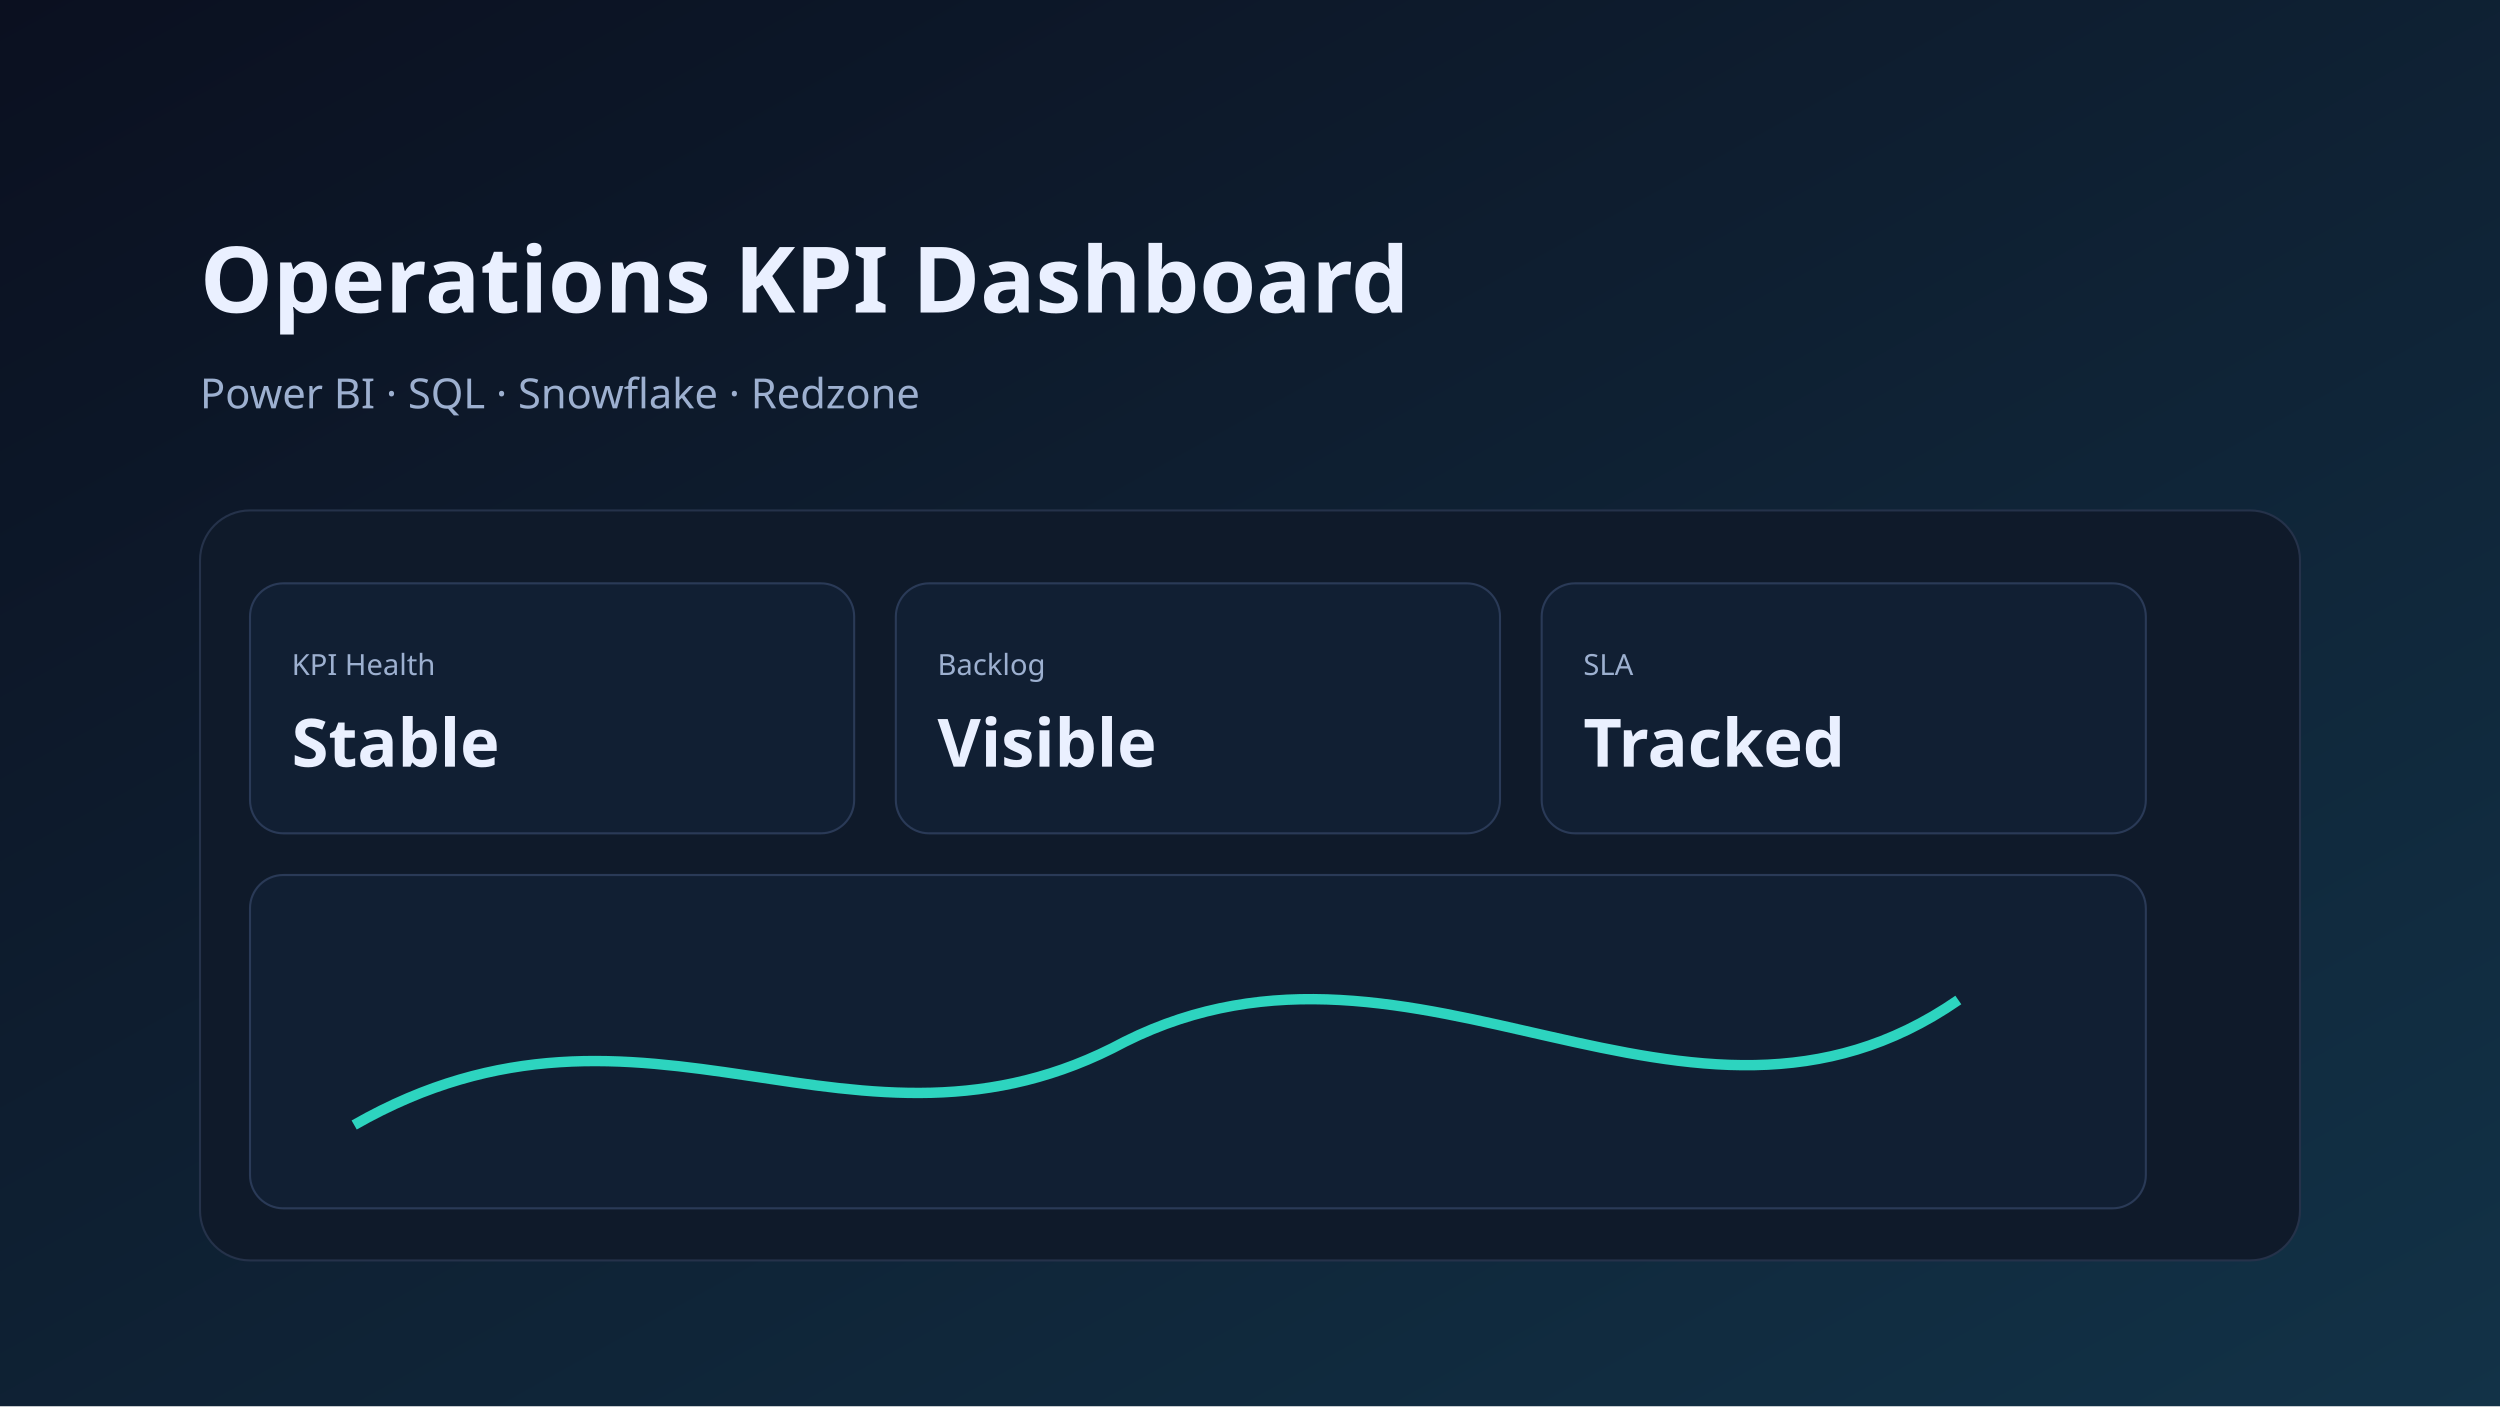
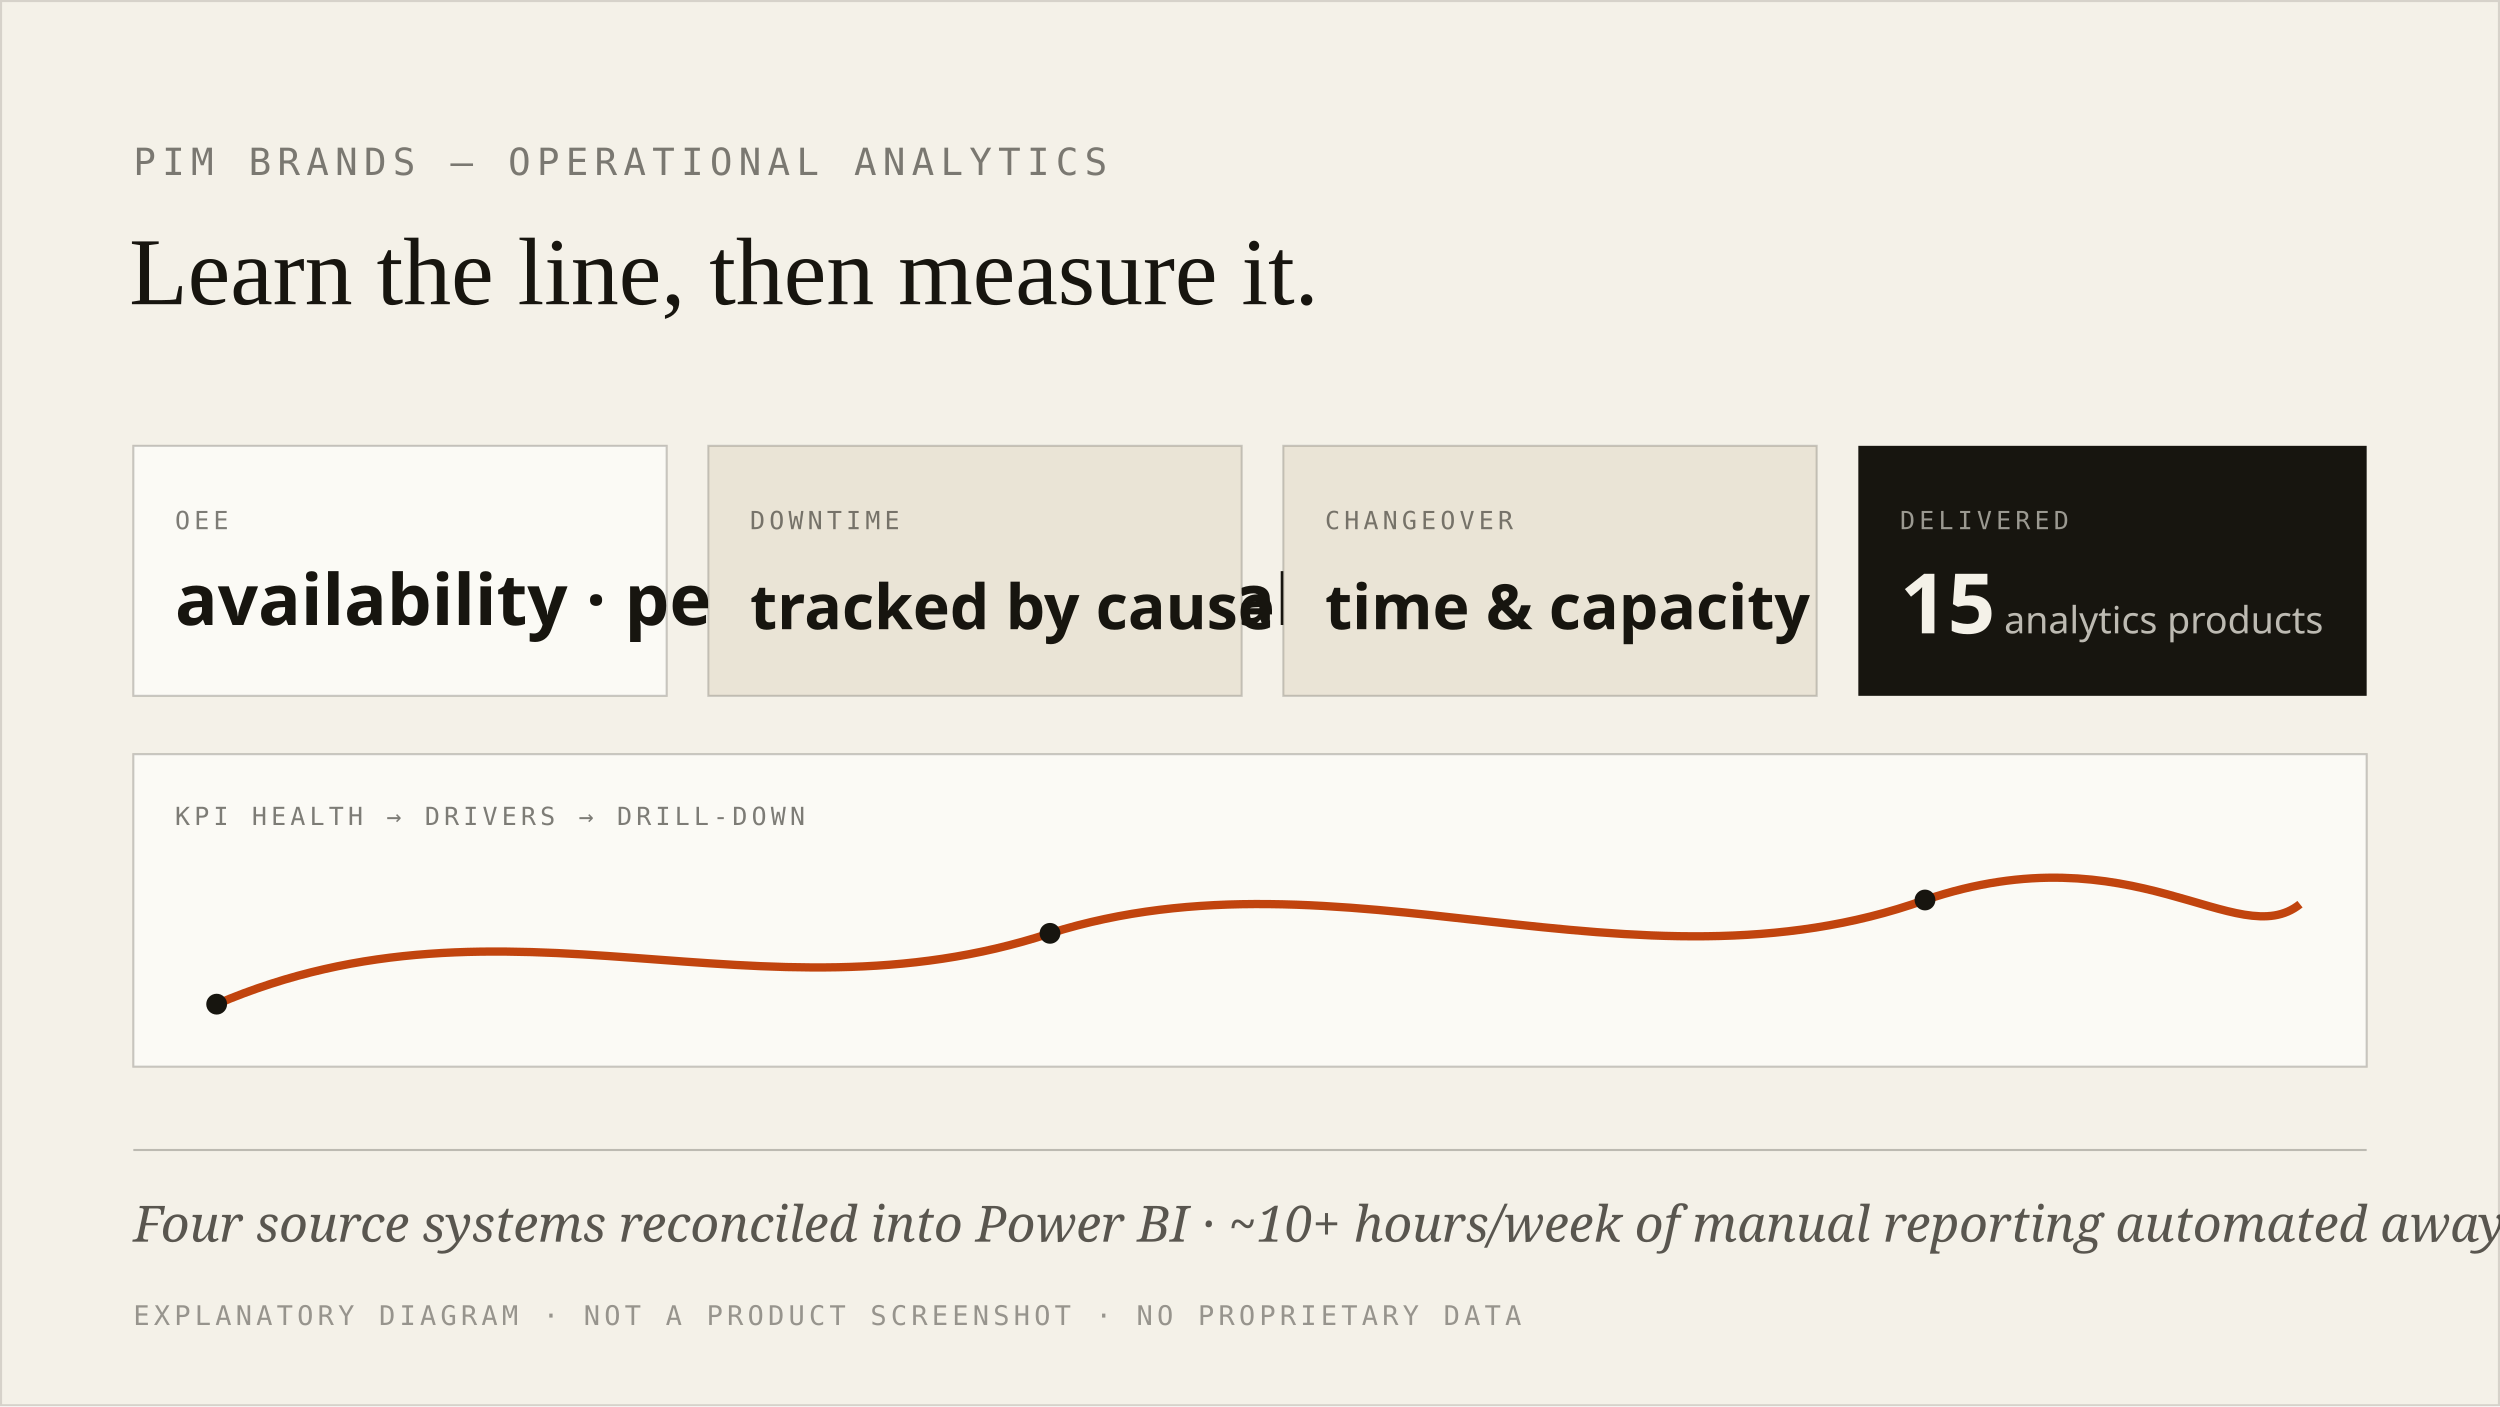
- <svg xmlns="http://www.w3.org/2000/svg" width="1200" height="675" viewBox="0 0 1200 675">
-   <defs>
-     <linearGradient id="g" x1="0" y1="0" x2="1" y2="1">
-       <stop offset="0" stop-color="#0b1020" />
-       <stop offset="1" stop-color="#123247" />
-     </linearGradient>
-   </defs>
-   <rect width="1200" height="675" fill="url(#g)" />
-   <text x="96" y="150" fill="#eaf0ff" font-family="ui-sans-serif, system-ui" font-size="44" font-weight="700">Operations KPI Dashboard</text>
-   <text x="96" y="196" fill="#9db0d0" font-family="ui-sans-serif, system-ui" font-size="20">Power BI · SQL · Snowflake · Redzone</text>
-   <rect x="96" y="245" width="1008" height="360" rx="24" fill="#0f1a2a" stroke="#25324a" />
-   <g transform="translate(120,280)">
-     <rect width="290" height="120" rx="16" fill="#111f33" stroke="#2a3a57" />
-     <text x="20" y="44" fill="#9db0d0" font-family="ui-sans-serif, system-ui" font-size="14">KPI Health</text>
-     <text x="20" y="88" fill="#eaf0ff" font-family="ui-sans-serif, system-ui" font-size="32" font-weight="700">Stable</text>
+ <svg xmlns="http://www.w3.org/2000/svg" width="1200" height="675" viewBox="0 0 1200 675" role="img" aria-label="PIM Brands operational analytics: OEE, downtime and changeover reporting built from four source systems">
+   <rect width="1200" height="675" fill="#f4f1e8" />
+   <rect x="0.5" y="0.5" width="1199" height="674" fill="none" stroke="#17150f" stroke-opacity="0.14" />
+   <text x="64" y="84" fill="#17150f" fill-opacity="0.55" font-family="ui-monospace, Menlo, monospace" font-size="18" letter-spacing="3">PIM BRANDS — OPERATIONAL ANALYTICS</text>
+   <text x="62" y="146" fill="#17150f" font-family="Georgia, 'Times New Roman', serif" font-size="46" font-weight="500">Learn the line, then measure it.</text>
+   <g font-family="ui-sans-serif, system-ui" fill="#17150f">
+     <g transform="translate(64,214)">
+       <rect width="256" height="120" fill="#fbfaf5" stroke="#17150f" stroke-opacity="0.22" />
+       <text x="20" y="40" font-family="ui-monospace, Menlo, monospace" font-size="12" letter-spacing="2" fill="#17150f" fill-opacity="0.55">OEE</text>
+       <text x="20" y="86" font-size="34" font-weight="700">availability · performance · quality</text>
+     </g>
+     <g transform="translate(340,214)">
+       <rect width="256" height="120" fill="#eae4d6" stroke="#17150f" stroke-opacity="0.2" />
+       <text x="20" y="40" font-family="ui-monospace, Menlo, monospace" font-size="12" letter-spacing="2" fill="#17150f" fill-opacity="0.55">DOWNTIME</text>
+       <text x="20" y="88" font-size="30" font-weight="700">tracked by cause</text>
+     </g>
+     <g transform="translate(616,214)">
+       <rect width="256" height="120" fill="#eae4d6" stroke="#17150f" stroke-opacity="0.2" />
+       <text x="20" y="40" font-family="ui-monospace, Menlo, monospace" font-size="12" letter-spacing="2" fill="#17150f" fill-opacity="0.55">CHANGEOVER</text>
+       <text x="20" y="88" font-size="30" font-weight="700">time &amp; capacity</text>
+     </g>
+     <g transform="translate(892,214)">
+       <rect width="244" height="120" fill="#17150f" />
+       <text x="20" y="40" font-family="ui-monospace, Menlo, monospace" font-size="12" letter-spacing="2" fill="#f4f1e8" fill-opacity="0.6">DELIVERED</text>
+       <text x="20" y="90" font-size="40" font-weight="700" fill="#f4f1e8">15</text>
+       <text x="70" y="90" font-size="18" fill="#f4f1e8" fill-opacity="0.75">analytics products</text>
+     </g>
+     <g transform="translate(64,362)">
+       <rect width="1072" height="150" fill="#fbfaf5" stroke="#17150f" stroke-opacity="0.22" />
+       <text x="20" y="34" font-family="ui-monospace, Menlo, monospace" font-size="12" letter-spacing="2" fill="#17150f" fill-opacity="0.55">KPI HEALTH → DRIVERS → DRILL-DOWN</text>
+       <path d="M40,120 C180,60 300,132 440,86 C580,42 720,120 860,70 C960,36 1010,96 1040,72" fill="none" stroke="#c1440e" stroke-width="4" />
+       <g fill="#17150f">
+         <circle cx="40" cy="120" r="5" />
+         <circle cx="440" cy="86" r="5" />
+         <circle cx="860" cy="70" r="5" />
+       </g>
+     </g>
  </g>
-   <g transform="translate(430,280)">
-     <rect width="290" height="120" rx="16" fill="#111f33" stroke="#2a3a57" />
-     <text x="20" y="44" fill="#9db0d0" font-family="ui-sans-serif, system-ui" font-size="14">Backlog</text>
-     <text x="20" y="88" fill="#eaf0ff" font-family="ui-sans-serif, system-ui" font-size="32" font-weight="700">Visible</text>
-   </g>
-   <g transform="translate(740,280)">
-     <rect width="290" height="120" rx="16" fill="#111f33" stroke="#2a3a57" />
-     <text x="20" y="44" fill="#9db0d0" font-family="ui-sans-serif, system-ui" font-size="14">SLA</text>
-     <text x="20" y="88" fill="#eaf0ff" font-family="ui-sans-serif, system-ui" font-size="32" font-weight="700">Tracked</text>
-   </g>
-   <g transform="translate(120,420)">
-     <rect width="910" height="160" rx="16" fill="#111f33" stroke="#2a3a57" />
-     <path d="M50,120 C190,40 290,150 420,80 C560,10 690,150 820,60" fill="none" stroke="#2dd4bf" stroke-width="5" />
-   </g>
+   <line x1="64" y1="552" x2="1136" y2="552" stroke="#17150f" stroke-opacity="0.25" />
+   <text x="64" y="596" fill="#17150f" fill-opacity="0.7" font-family="Georgia, serif" font-style="italic" font-size="24">Four source systems reconciled into Power BI · ~10+ hours/week of manual reporting automated away.</text>
+   <text x="64" y="636" fill="#17150f" fill-opacity="0.42" font-family="ui-monospace, Menlo, monospace" font-size="13" letter-spacing="2">EXPLANATORY DIAGRAM · NOT A PRODUCT SCREENSHOT · NO PROPRIETARY DATA</text>
</svg>
